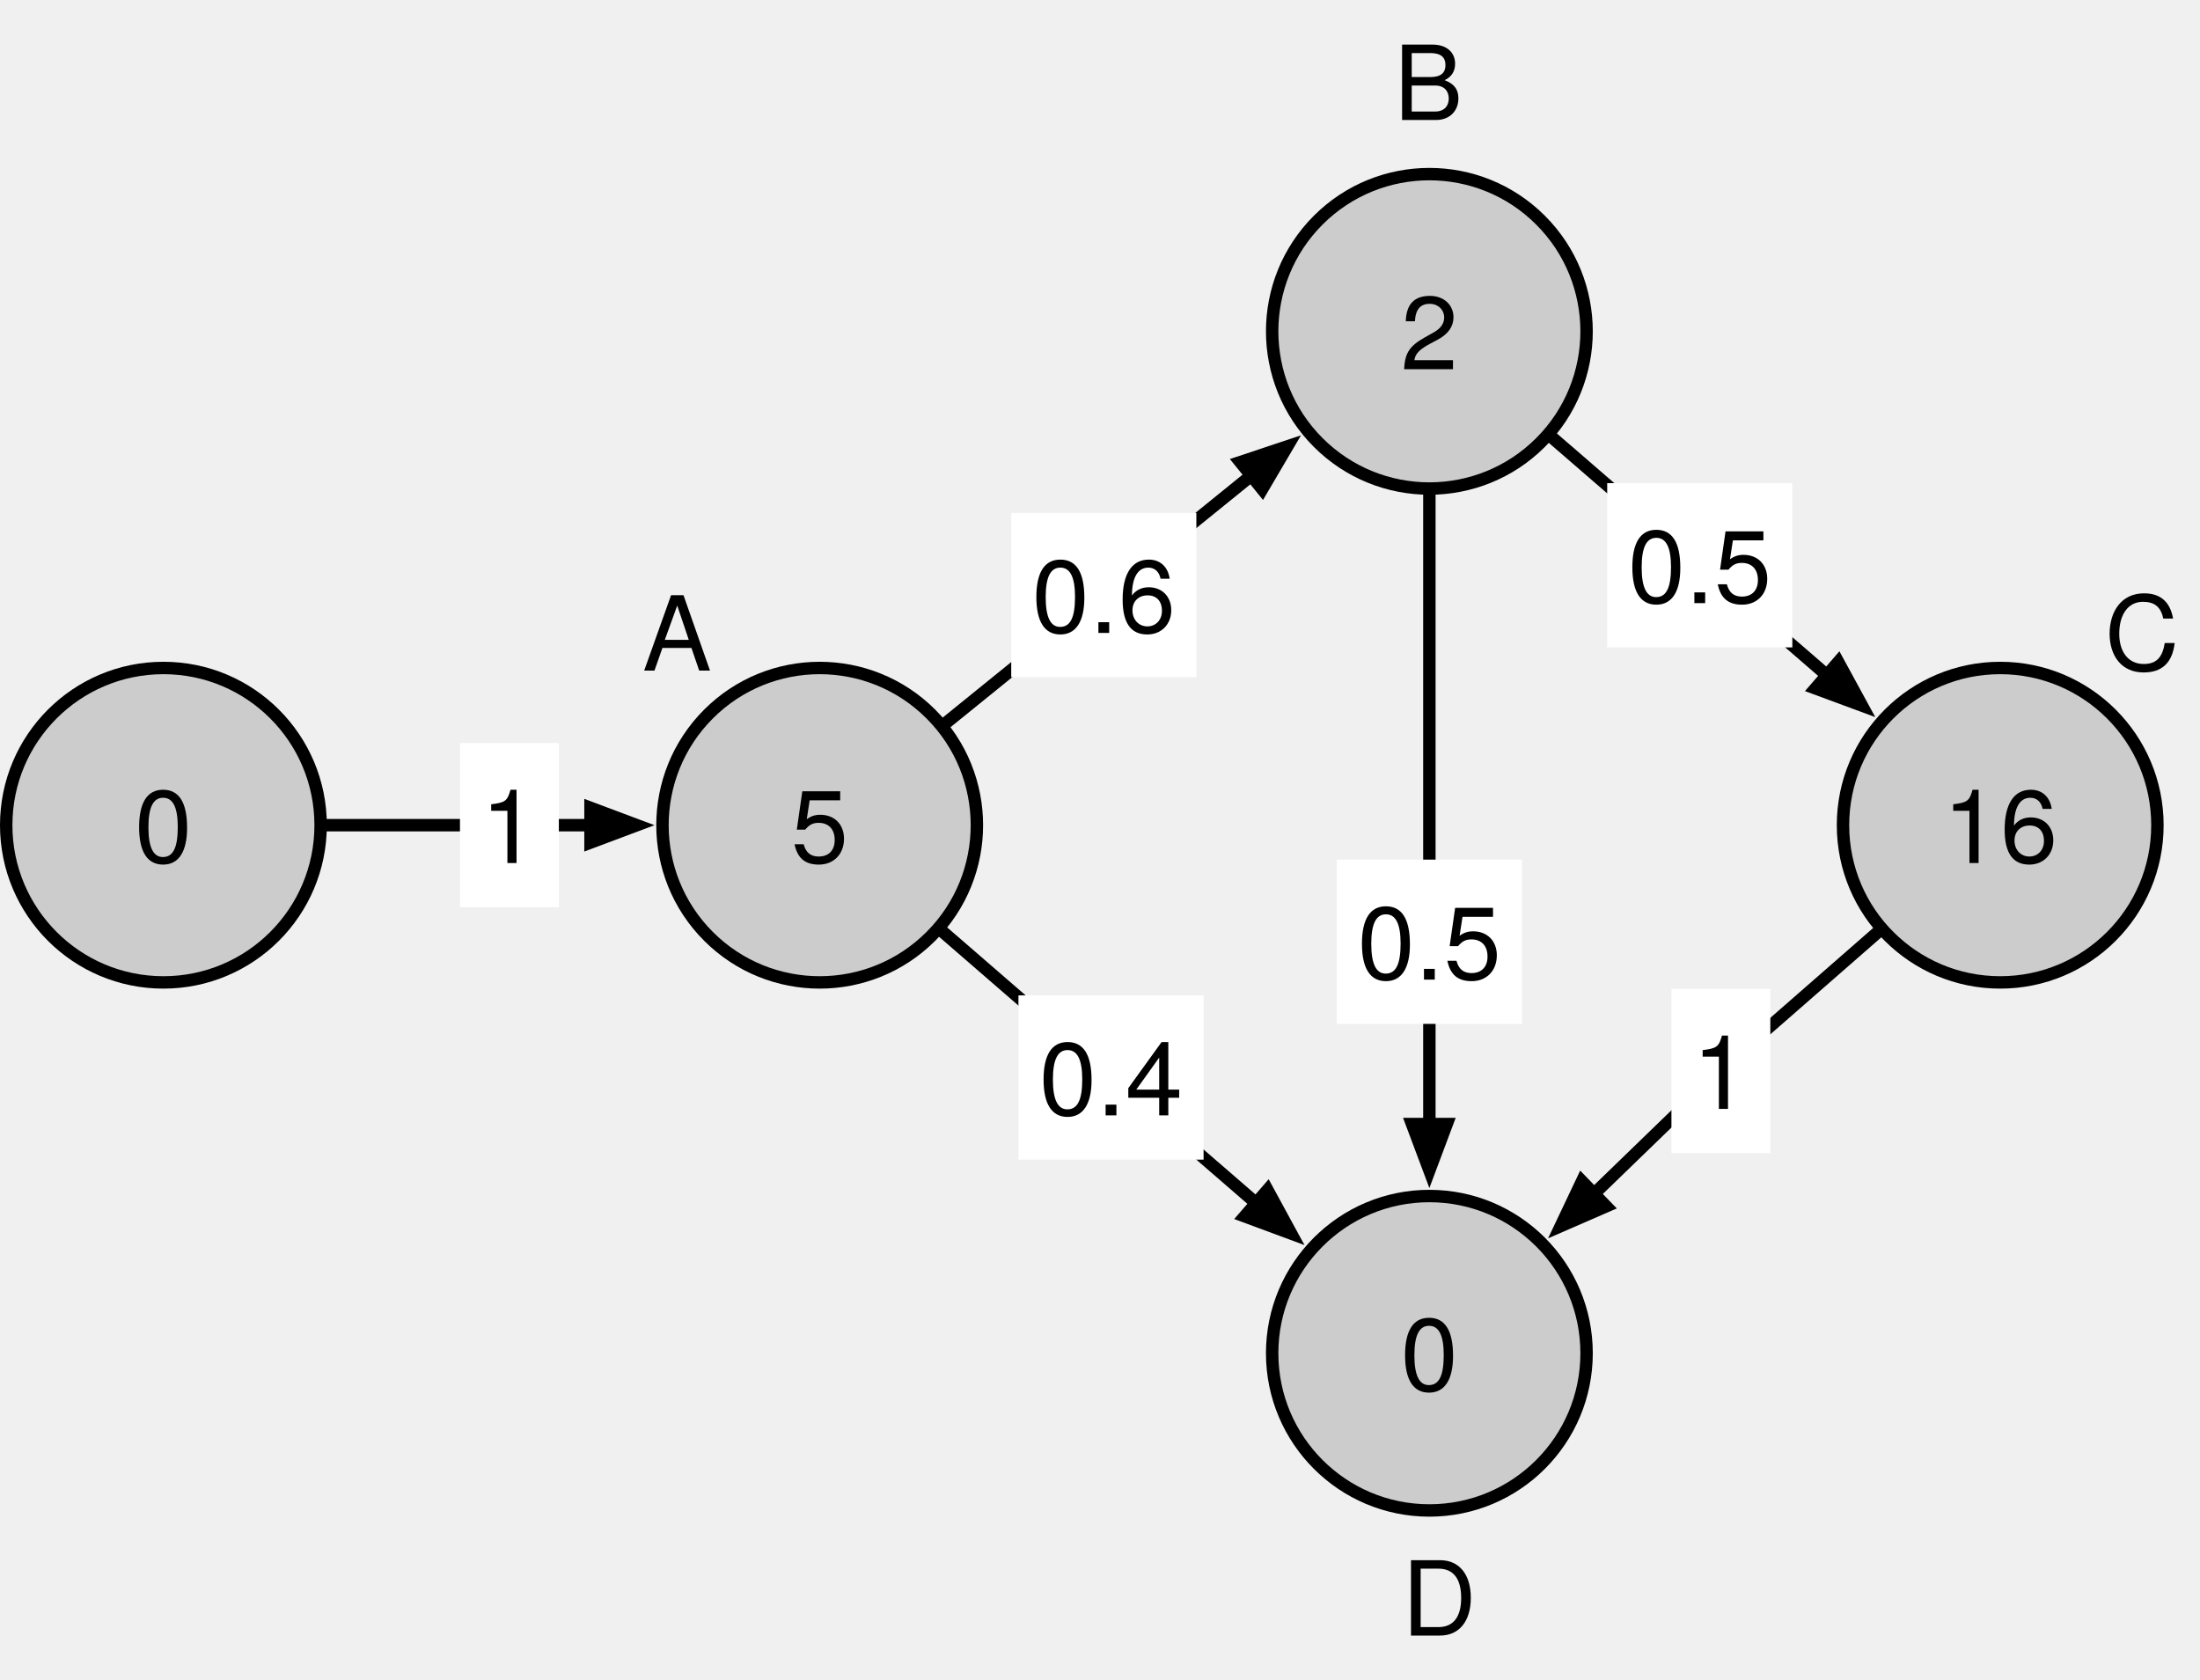
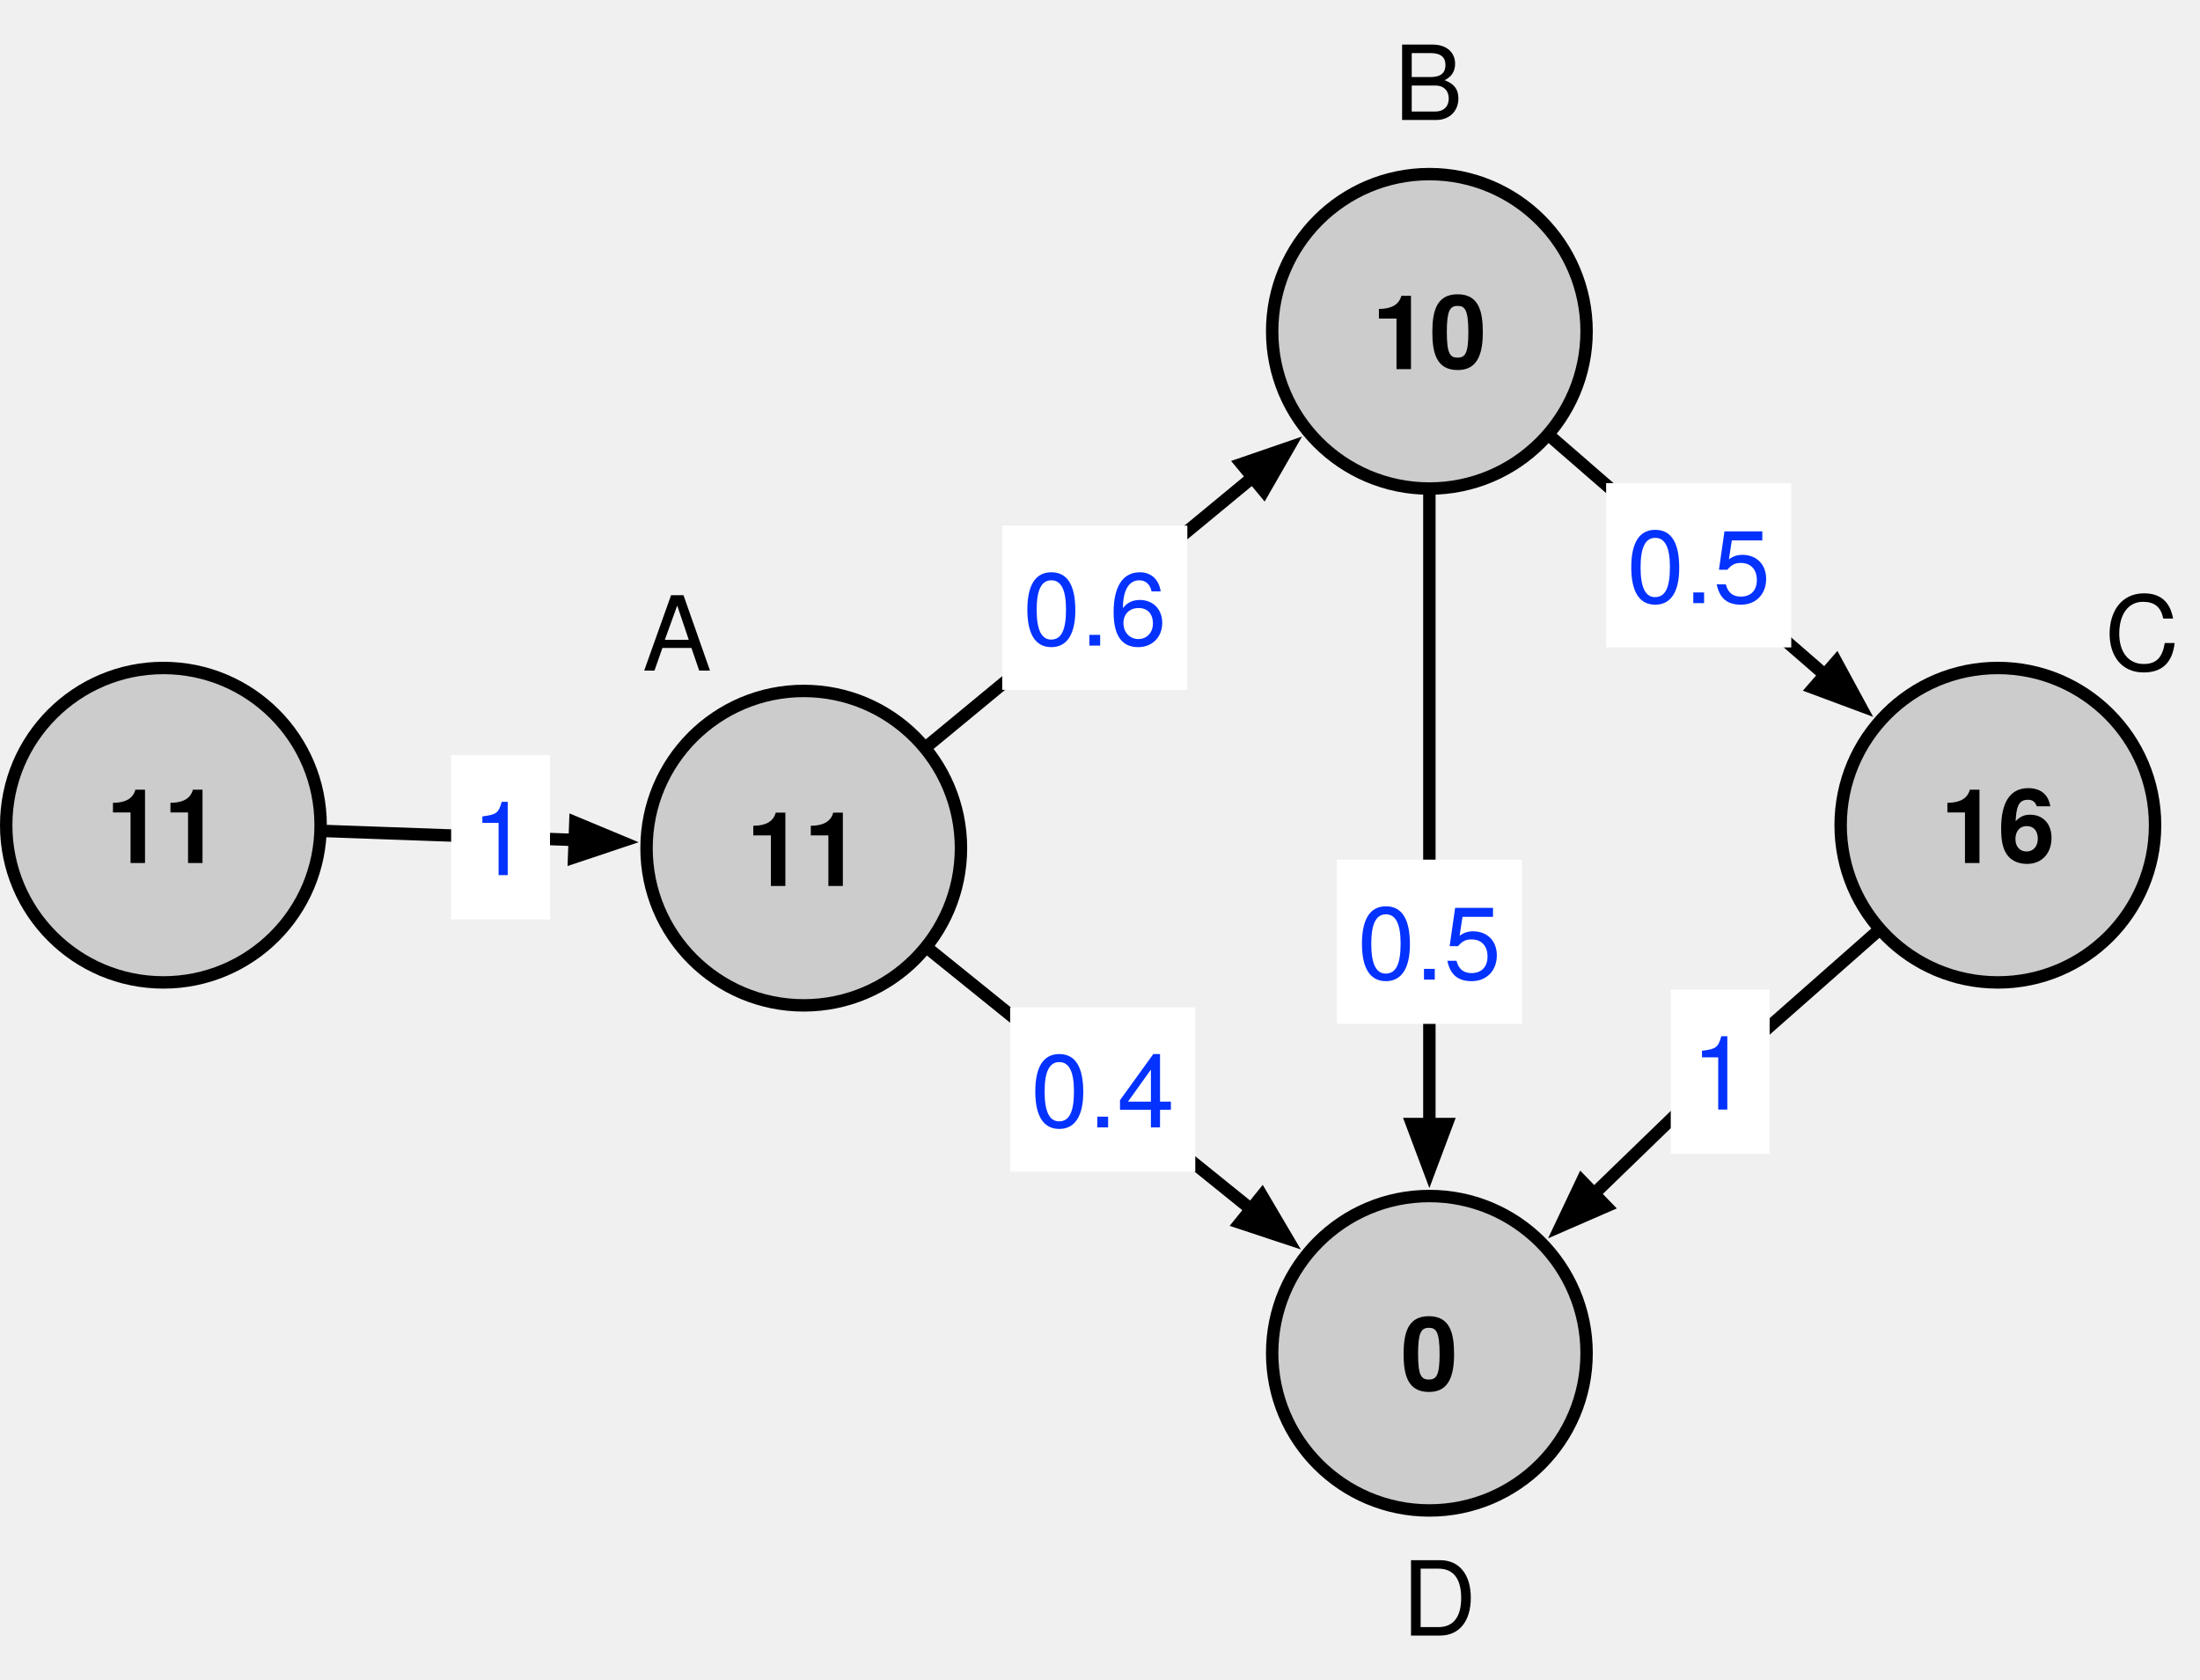
- <svg xmlns="http://www.w3.org/2000/svg" version="1.1" viewBox="11597.738 6035 531.771 406.021" width="531.771" height="406.021">
+ <svg xmlns="http://www.w3.org/2000/svg" version="1.1" viewBox="1337.5 5434 531.771 406.021" width="531.771" height="406.021">
  <defs>
    <marker orient="auto" overflow="visible" markerUnits="strokeWidth" id="FilledArrow_Marker" stroke-linejoin="miter" stroke-miterlimit="10" viewBox="-1 -3 6 6" markerWidth="6" markerHeight="6" color="black">
      <g>
        <path d="M 3.733 0 L 0 -1.4 L 0 1.4 Z" fill="currentColor" stroke="currentColor" stroke-width="1" />
      </g>
    </marker>
  </defs>
-   <g id="Canvas_1" stroke="none" stroke-opacity="1" fill="none" fill-opacity="1" stroke-dasharray="none">
+   <g id="Canvas_1" fill-opacity="1" stroke-opacity="1" stroke="none" fill="none" stroke-dasharray="none">
    <g id="Canvas_1_Layer_1">
-       <g id="Group_9828">
-         <g id="Graphic_9849">
-           <path d="M 11822.738 6207.582 C 11837.578 6222.422 11837.578 6246.483 11822.738 6261.323 C 11807.898 6276.163 11783.838 6276.163 11768.998 6261.323 C 11754.158 6246.483 11754.158 6222.422 11768.998 6207.582 C 11783.838 6192.742 11807.898 6192.742 11822.738 6207.582" fill="#ccc" />
-           <path d="M 11822.738 6207.582 C 11837.578 6222.422 11837.578 6246.483 11822.738 6261.323 C 11807.898 6276.163 11783.838 6276.163 11768.998 6261.323 C 11754.158 6246.483 11754.158 6222.422 11768.998 6207.582 C 11783.838 6192.742 11807.898 6192.742 11822.738 6207.582" stroke="black" stroke-linecap="round" stroke-linejoin="round" stroke-width="3" />
-           <text transform="translate(11770.468 6219.602)" fill="black">
-             <tspan font-family="Helvetica Neue" font-size="25" fill="black" x="18.45" y="24" xml:space="preserve">5</tspan>
+       <g id="Group_10720">
+         <g id="Graphic_10718">
+           <circle cx="1531.779" cy="5639" r="38" fill="#ccc" />
+           <circle cx="1531.779" cy="5639" r="38" stroke="black" stroke-linecap="round" stroke-linejoin="round" stroke-width="3" />
+           <text transform="translate(1506.379 5624.137)" fill="black">
+             <tspan font-family="Helvetica Neue" font-weight="bold" font-size="25" fill="black" x="11.5" y="24" xml:space="preserve">11</tspan>
          </text>
        </g>
-         <g id="Graphic_9848">
-           <circle cx="11637.238" cy="6234.452" r="38" fill="#ccc" />
-           <circle cx="11637.238" cy="6234.452" r="38" stroke="black" stroke-linecap="round" stroke-linejoin="round" stroke-width="3" />
-           <text transform="translate(11611.838 6219.602)" fill="black">
-             <tspan font-family="Helvetica Neue" font-size="25" fill="black" x="18.45" y="24" xml:space="preserve">0</tspan>
+         <g id="Graphic_10717">
+           <circle cx="1377" cy="5633.452" r="38" fill="#ccc" />
+           <circle cx="1377" cy="5633.452" r="38" stroke="black" stroke-linecap="round" stroke-linejoin="round" stroke-width="3" />
+           <text transform="translate(1351.6 5618.59)" fill="black">
+             <tspan font-family="Helvetica Neue" font-weight="bold" font-size="25" fill="black" x="11.5" y="24" xml:space="preserve">11</tspan>
          </text>
        </g>
-         <g id="Graphic_9847">
-           <path d="M 11970.108 6088.212 C 11984.948 6103.052 11984.948 6127.113 11970.108 6141.953 C 11955.268 6156.792 11931.208 6156.792 11916.368 6141.953 C 11901.528 6127.113 11901.528 6103.052 11916.368 6088.212 C 11931.208 6073.372 11955.268 6073.372 11970.108 6088.212" fill="#ccc" />
-           <path d="M 11970.108 6088.212 C 11984.948 6103.052 11984.948 6127.113 11970.108 6141.953 C 11955.268 6156.792 11931.208 6156.792 11916.368 6141.953 C 11901.528 6127.113 11901.528 6103.052 11916.368 6088.212 C 11931.208 6073.372 11955.268 6073.372 11970.108 6088.212" stroke="black" stroke-linecap="round" stroke-linejoin="round" stroke-width="3" />
-           <text transform="translate(11917.838 6100.232)" fill="black">
-             <tspan font-family="Helvetica Neue" font-size="25" fill="black" x="18.45" y="24" xml:space="preserve">2</tspan>
+         <g id="Graphic_10716">
+           <circle cx="1683" cy="5514.082" r="38" fill="#ccc" />
+           <circle cx="1683" cy="5514.082" r="38" stroke="black" stroke-linecap="round" stroke-linejoin="round" stroke-width="3" />
+           <text transform="translate(1657.6 5499.22)" fill="black">
+             <tspan font-family="Helvetica Neue" font-weight="bold" font-size="25" fill="black" x="11.5" y="24" xml:space="preserve">10</tspan>
          </text>
        </g>
-         <g id="Graphic_9846">
-           <circle cx="12081.217" cy="6234.452" r="38" fill="#ccc" />
-           <circle cx="12081.217" cy="6234.452" r="38" stroke="black" stroke-linecap="round" stroke-linejoin="round" stroke-width="3" />
-           <text transform="translate(12055.817 6219.602)" fill="black">
-             <tspan font-family="Helvetica Neue" font-size="25" fill="black" x="11.5" y="24" xml:space="preserve">16</tspan>
+         <g id="Graphic_10715">
+           <circle cx="1820.411" cy="5633.452" r="38" fill="#ccc" />
+           <circle cx="1820.411" cy="5633.452" r="38" stroke="black" stroke-linecap="round" stroke-linejoin="round" stroke-width="3" />
+           <text transform="translate(1795.011 5618.59)" fill="black">
+             <tspan font-family="Helvetica Neue" font-weight="bold" font-size="25" fill="black" x="11.5" y="24" xml:space="preserve">16</tspan>
          </text>
        </g>
-         <g id="Graphic_9845">
-           <circle cx="11943.238" cy="6362.082" r="38" fill="#ccc" />
-           <circle cx="11943.238" cy="6362.082" r="38" stroke="black" stroke-linecap="round" stroke-linejoin="round" stroke-width="3" />
-           <text transform="translate(11917.838 6347.232)" fill="black">
-             <tspan font-family="Helvetica Neue" font-size="25" fill="black" x="18.45" y="24" xml:space="preserve">0</tspan>
+         <g id="Graphic_10714">
+           <circle cx="1683" cy="5761.082" r="38" fill="#ccc" />
+           <circle cx="1683" cy="5761.082" r="38" stroke="black" stroke-linecap="round" stroke-linejoin="round" stroke-width="3" />
+           <text transform="translate(1657.6 5746.22)" fill="black">
+             <tspan font-family="Helvetica Neue" font-weight="bold" font-size="25" fill="black" x="18.45" y="24" xml:space="preserve">0</tspan>
          </text>
        </g>
-         <g id="Line_9844">
-           <line x1="11676.738" y1="6234.452" x2="11740.468" y2="6234.452" marker-end="url(#FilledArrow_Marker)" stroke="black" stroke-linecap="round" stroke-linejoin="round" stroke-width="3" />
+         <g id="Line_10713">
+           <line x1="1416.475" y1="5634.867" x2="1476.414" y2="5637.016" marker-end="url(#FilledArrow_Marker)" stroke="black" stroke-linecap="round" stroke-linejoin="round" stroke-width="3" />
        </g>
-         <g id="Line_9843">
-           <line x1="11826.565" y1="6209.588" x2="11900.187" y2="6149.954" marker-end="url(#FilledArrow_Marker)" stroke="black" stroke-linecap="round" stroke-linejoin="round" stroke-width="3" />
+         <g id="Line_10712">
+           <line x1="1562.234" y1="5613.842" x2="1640.286" y2="5549.367" marker-end="url(#FilledArrow_Marker)" stroke="black" stroke-linecap="round" stroke-linejoin="round" stroke-width="3" />
        </g>
-         <g id="Line_9842">
-           <line x1="11973.112" y1="6140.927" x2="12039.319" y2="6198.205" marker-end="url(#FilledArrow_Marker)" stroke="black" stroke-linecap="round" stroke-linejoin="round" stroke-width="3" />
+         <g id="Line_10711">
+           <line x1="1712.821" y1="5539.988" x2="1778.587" y2="5597.119" marker-end="url(#FilledArrow_Marker)" stroke="black" stroke-linecap="round" stroke-linejoin="round" stroke-width="3" />
        </g>
-         <g id="Line_9841">
-           <line x1="11825.728" y1="6260.313" x2="11901.359" y2="6325.813" marker-end="url(#FilledArrow_Marker)" stroke="black" stroke-linecap="round" stroke-linejoin="round" stroke-width="3" />
+         <g id="Line_10710">
+           <line x1="1562.516" y1="5663.814" x2="1639.891" y2="5726.28" marker-end="url(#FilledArrow_Marker)" stroke="black" stroke-linecap="round" stroke-linejoin="round" stroke-width="3" />
        </g>
-         <g id="Line_9840">
-           <line x1="11943.238" y1="6154.583" x2="11943.238" y2="6306.682" marker-end="url(#FilledArrow_Marker)" stroke="black" stroke-linecap="round" stroke-linejoin="round" stroke-width="3" />
+         <g id="Line_10709">
+           <line x1="1683" y1="5553.583" x2="1683" y2="5705.682" marker-end="url(#FilledArrow_Marker)" stroke="black" stroke-linecap="round" stroke-linejoin="round" stroke-width="3" />
        </g>
-         <g id="Graphic_9839">
-           <text transform="translate(11753.025 6173.082)" fill="black">
+         <g id="Graphic_10708">
+           <text transform="translate(1492.787 5572.082)" fill="black">
            <tspan font-family="Helvetica Neue" font-size="25" fill="black" x="36415315e-20" y="24" xml:space="preserve">A</tspan>
          </text>
        </g>
-         <g id="Graphic_9838">
-           <text transform="translate(11934.676 6040)" fill="black">
+         <g id="Graphic_10707">
+           <text transform="translate(1674.438 5439)" fill="black">
            <tspan font-family="Helvetica Neue" font-size="25" fill="black" x="0" y="24" xml:space="preserve">B</tspan>
          </text>
        </g>
-         <g id="Graphic_9837">
-           <text transform="translate(11936.58 6406.32)" fill="black">
+         <g id="Graphic_10706">
+           <text transform="translate(1676.342 5805.32)" fill="black">
            <tspan font-family="Helvetica Neue" font-size="25" fill="black" x="0" y="24" xml:space="preserve">D</tspan>
          </text>
        </g>
-         <g id="Graphic_9836">
-           <text transform="translate(12106.46 6173.082)" fill="black">
+         <g id="Graphic_10705">
+           <text transform="translate(1846.221 5572.082)" fill="black">
            <tspan font-family="Helvetica Neue" font-size="25" fill="black" x="0" y="24" xml:space="preserve">C</tspan>
          </text>
        </g>
-         <g id="Line_9835">
-           <path d="M 12051.471 6260.444 L 12018.17 6289.542 L 11983.042 6323.549" marker-end="url(#FilledArrow_Marker)" stroke="black" stroke-linecap="round" stroke-linejoin="round" stroke-width="3" />
+         <g id="Line_10704">
+           <path d="M 1790.782 5659.577 L 1757.931 5688.542 L 1722.804 5722.549" marker-end="url(#FilledArrow_Marker)" stroke="black" stroke-linecap="round" stroke-linejoin="round" stroke-width="3" />
        </g>
-         <g id="Graphic_9834">
-           <rect x="11708.92" y="6214.602" width="23.9" height="39.7" fill="white" />
-           <text transform="translate(11713.92 6219.602)" fill="black">
-             <tspan font-family="Helvetica Neue" font-size="25" fill="black" x="7274181e-19" y="24" xml:space="preserve">1</tspan>
+         <g id="Graphic_10703">
+           <rect x="1446.549" y="5616.524" width="23.9" height="39.7" fill="white" />
+           <text transform="translate(1451.549 5621.524)" fill="#0432ff">
+             <tspan font-family="Helvetica Neue" font-size="25" fill="#0432ff" x="7274181e-19" y="24" xml:space="preserve">1</tspan>
          </text>
        </g>
-         <g id="Graphic_9833">
-           <rect x="11842.166" y="6158.977" width="44.75" height="39.7" fill="white" />
-           <text transform="translate(11847.166 6163.977)" fill="black">
-             <tspan font-family="Helvetica Neue" font-size="25" fill="black" x="0" y="24" xml:space="preserve">0.6</tspan>
+         <g id="Graphic_10702">
+           <rect x="1579.749" y="5561.04" width="44.75" height="39.7" fill="white" />
+           <text transform="translate(1584.749 5566.04)" fill="#0432ff">
+             <tspan font-family="Helvetica Neue" font-size="25" fill="#0432ff" x="0" y="24" xml:space="preserve">0.6</tspan>
          </text>
        </g>
-         <g id="Graphic_9832">
-           <rect x="11843.91" y="6275.587" width="44.75" height="39.7" fill="white" />
-           <text transform="translate(11848.91 6280.587)" fill="black">
-             <tspan font-family="Helvetica Neue" font-size="25" fill="black" x="0" y="24" xml:space="preserve">0.4</tspan>
+         <g id="Graphic_10701">
+           <rect x="1581.668" y="5677.489" width="44.75" height="39.7" fill="white" />
+           <text transform="translate(1586.668 5682.489)" fill="#0432ff">
+             <tspan font-family="Helvetica Neue" font-size="25" fill="#0432ff" x="0" y="24" xml:space="preserve">0.4</tspan>
          </text>
        </g>
-         <g id="Graphic_9831">
-           <rect x="11986.222" y="6151.777" width="44.75" height="39.7" fill="white" />
-           <text transform="translate(11991.222 6156.777)" fill="black">
-             <tspan font-family="Helvetica Neue" font-size="25" fill="black" x="0" y="24" xml:space="preserve">0.5</tspan>
+         <g id="Graphic_10700">
+           <rect x="1725.722" y="5550.782" width="44.75" height="39.7" fill="white" />
+           <text transform="translate(1730.722 5555.782)" fill="#0432ff">
+             <tspan font-family="Helvetica Neue" font-size="25" fill="#0432ff" x="0" y="24" xml:space="preserve">0.5</tspan>
          </text>
        </g>
-         <g id="Graphic_9830">
-           <rect x="11920.863" y="6242.775" width="44.75" height="39.7" fill="white" />
-           <text transform="translate(11925.863 6247.775)" fill="black">
-             <tspan font-family="Helvetica Neue" font-size="25" fill="black" x="0" y="24" xml:space="preserve">0.5</tspan>
+         <g id="Graphic_10699">
+           <rect x="1660.625" y="5641.775" width="44.75" height="39.7" fill="white" />
+           <text transform="translate(1665.625 5646.775)" fill="#0432ff">
+             <tspan font-family="Helvetica Neue" font-size="25" fill="#0432ff" x="0" y="24" xml:space="preserve">0.5</tspan>
          </text>
        </g>
-         <g id="Graphic_9829">
-           <rect x="12001.749" y="6274.02" width="23.9" height="39.7" fill="white" />
-           <text transform="translate(12006.749 6279.02)" fill="black">
-             <tspan font-family="Helvetica Neue" font-size="25" fill="black" x="7274181e-19" y="24" xml:space="preserve">1</tspan>
+         <g id="Graphic_10698">
+           <rect x="1741.346" y="5673.18" width="23.9" height="39.7" fill="white" />
+           <text transform="translate(1746.346 5678.18)" fill="#0432ff">
+             <tspan font-family="Helvetica Neue" font-size="25" fill="#0432ff" x="7274181e-19" y="24" xml:space="preserve">1</tspan>
          </text>
        </g>
      </g>
    </g>
  </g>
</svg>
